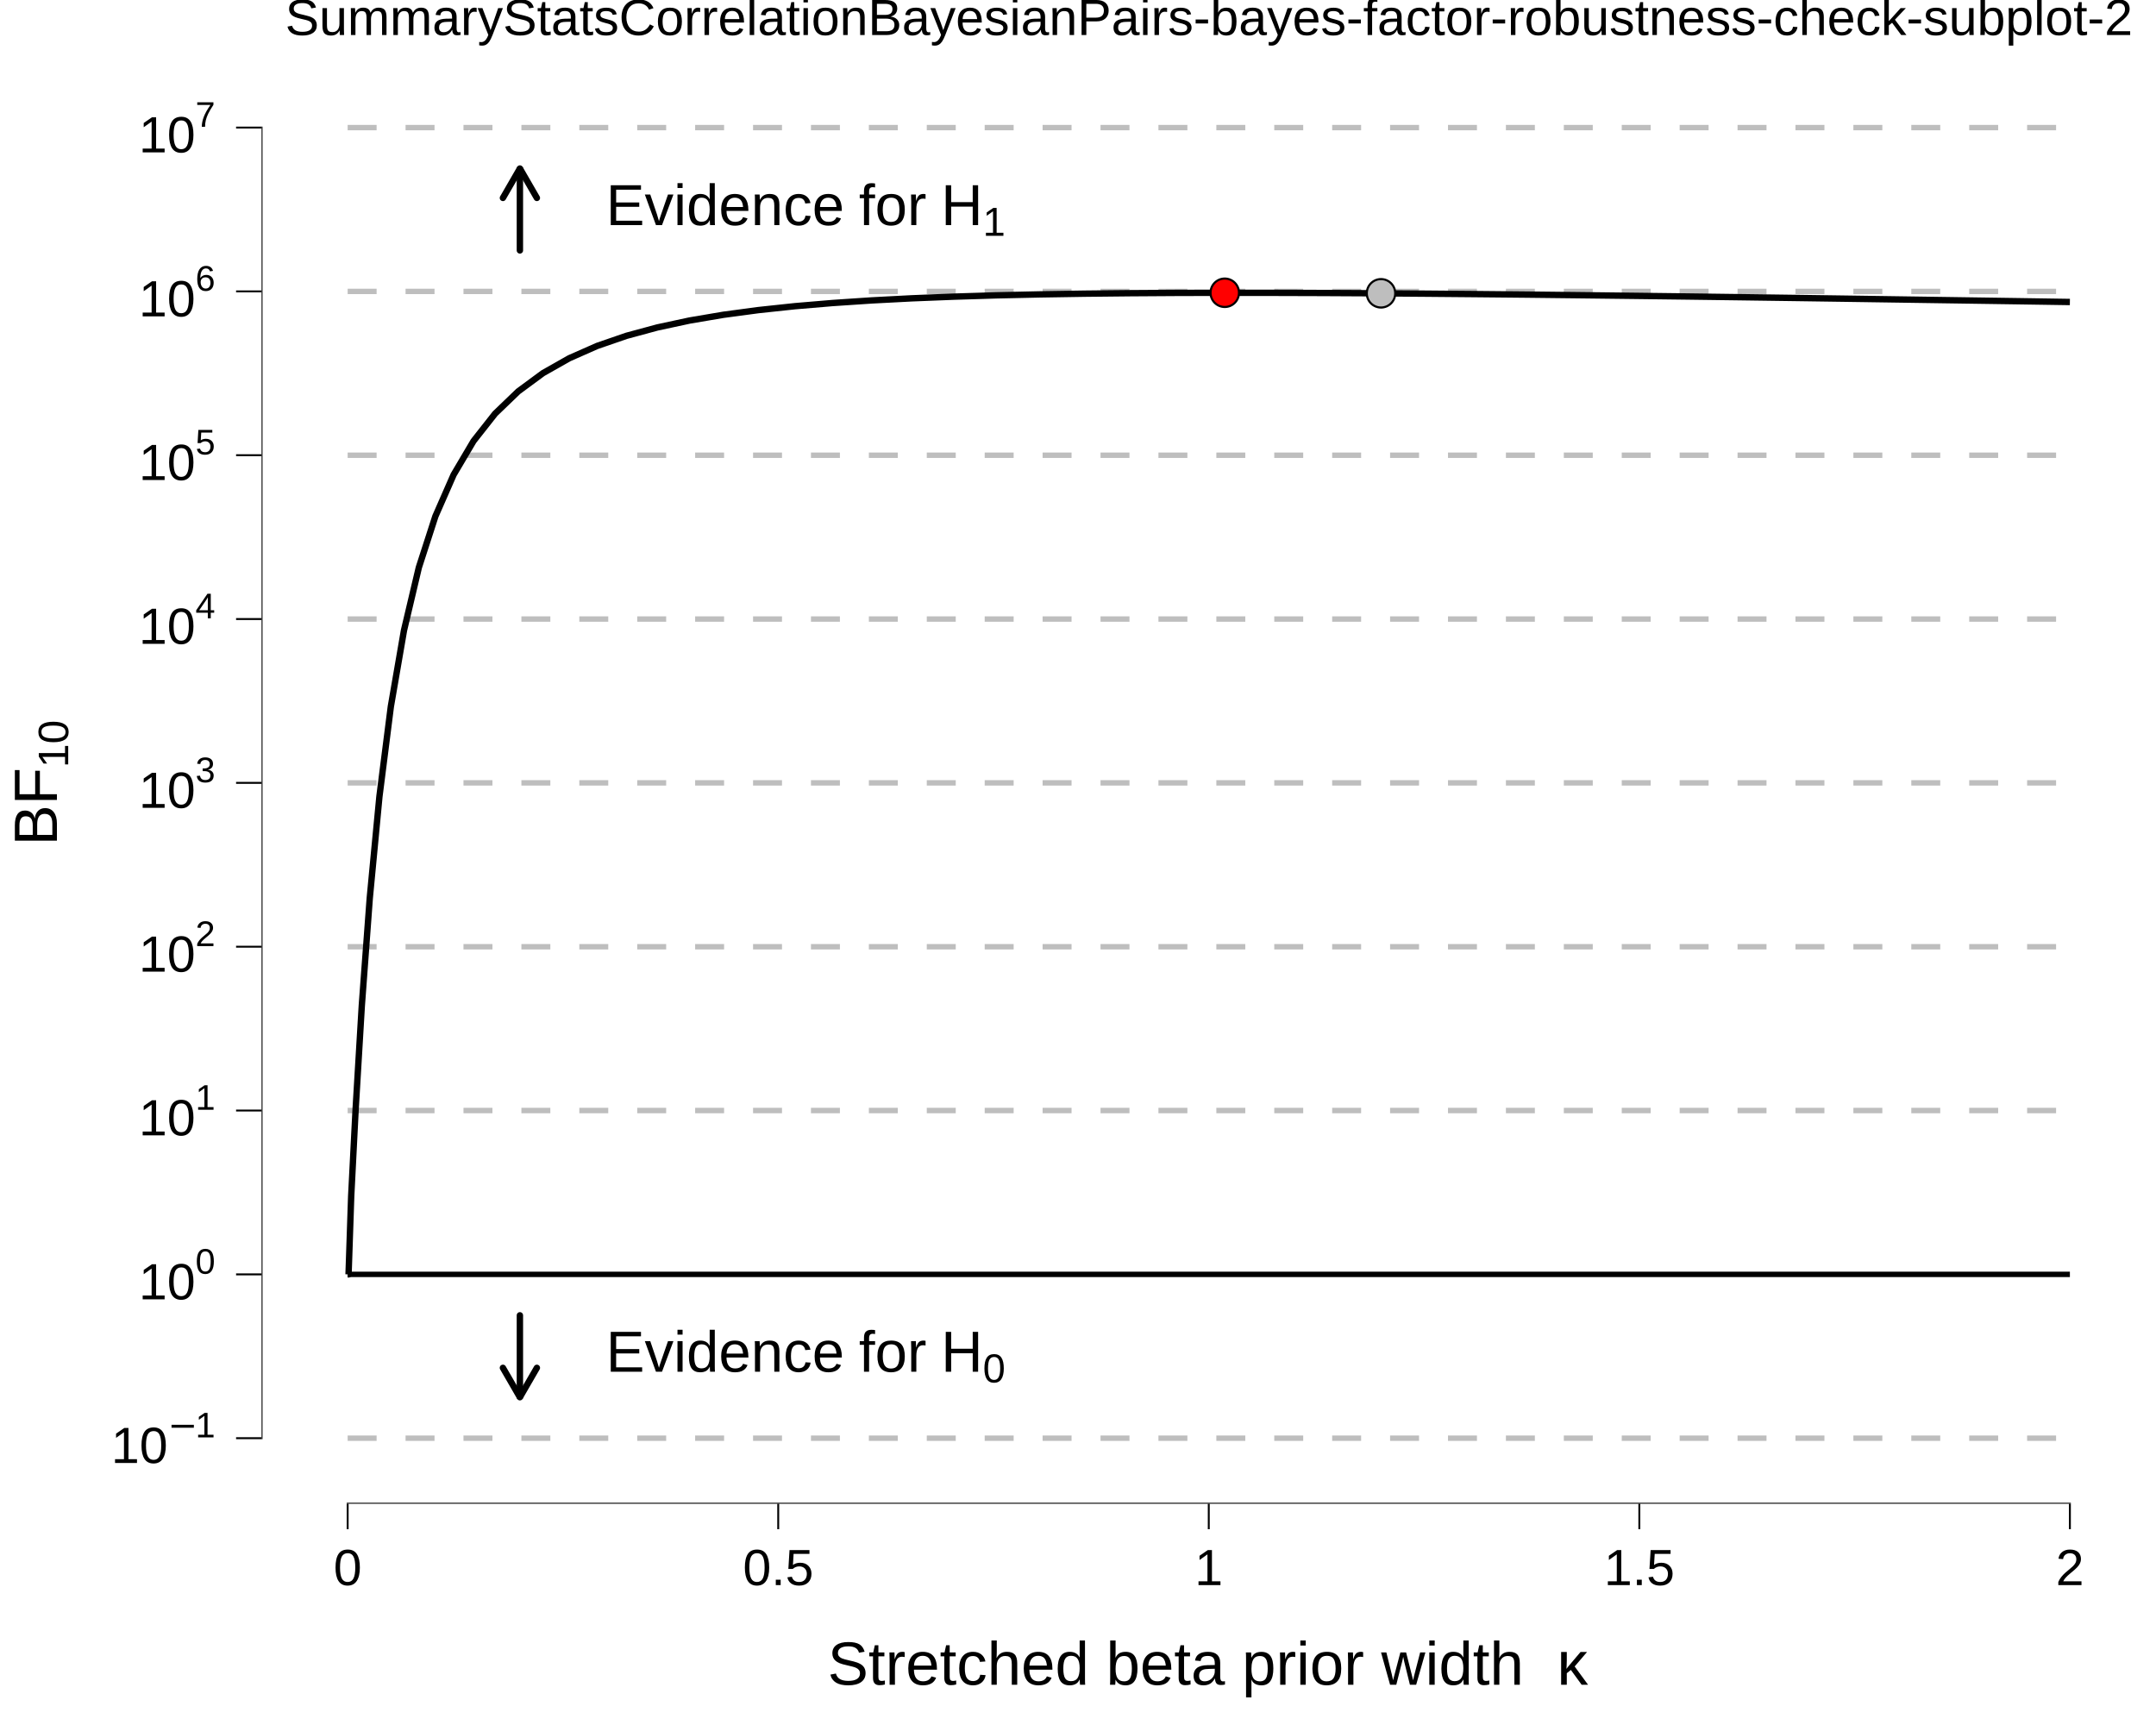
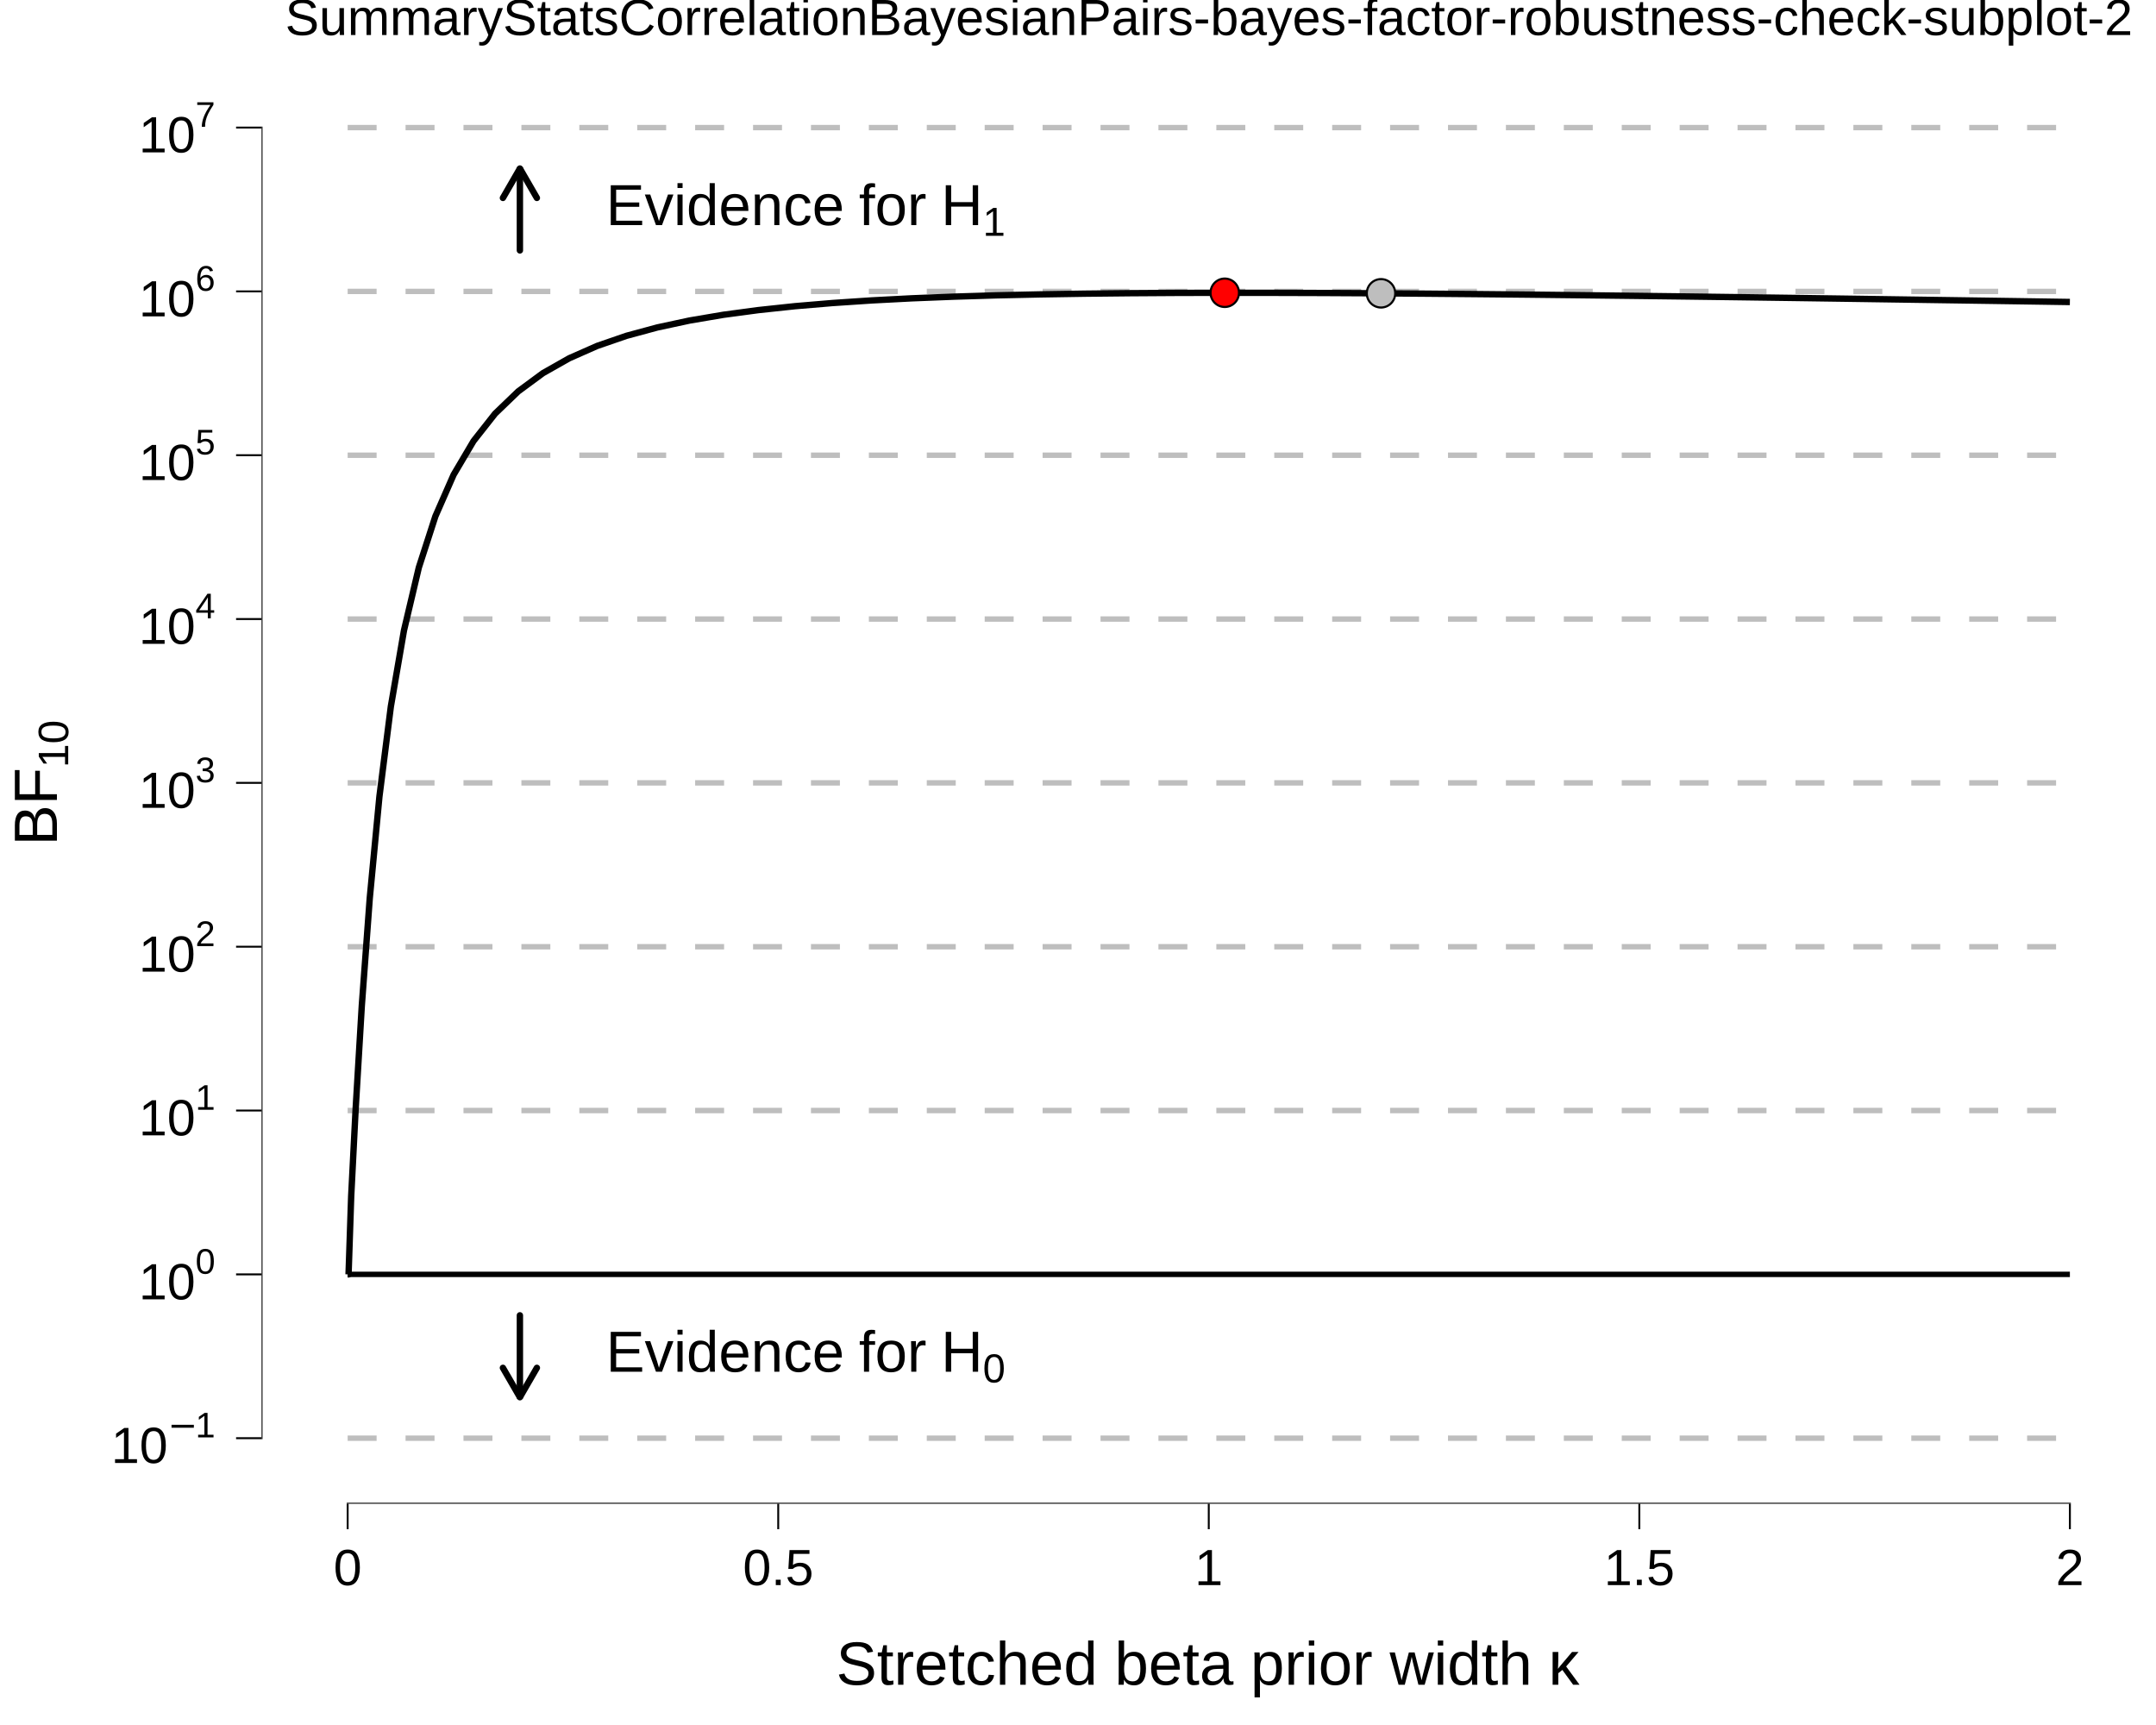
<svg xmlns="http://www.w3.org/2000/svg" viewBox="0 0 720.00 576.00">
  <defs>
    <style type="text/css">
    line, polyline, polygon, path, rect, circle {
      fill: none;
      stroke: #000000;
      stroke-linecap: round;
      stroke-linejoin: round;
      stroke-miterlimit: 10.00;
    }
  </style>
  </defs>
  <rect width="100%" height="100%" style="stroke: none; fill: #FFFFFF;" />
  <rect x="0.00" y="0.00" width="720.00" height="576.00" style="stroke-width: 10.67; stroke: none;" />
  <defs>
    <clipPath id="cpODcuMzV8NzIwLjAwfDUwMi4xMXwyMC43MQ==">
      <rect x="87.35" y="20.71" width="632.65" height="481.40" />
    </clipPath>
  </defs>
  <rect x="87.35" y="20.71" width="632.65" height="481.40" style="stroke-width: 10.67; stroke: none;" clip-path="url(#cpODcuMzV8NzIwLjAwfDUwMi4xMXwyMC43MQ==)" />
  <polyline points="87.35,452.88 720.00,452.88 " style="stroke-width: 0.00; stroke: none; stroke-linecap: butt;" clip-path="url(#cpODcuMzV8NzIwLjAwfDUwMi4xMXwyMC43MQ==)" />
  <polyline points="87.35,398.17 720.00,398.17 " style="stroke-width: 0.00; stroke: none; stroke-linecap: butt;" clip-path="url(#cpODcuMzV8NzIwLjAwfDUwMi4xMXwyMC43MQ==)" />
  <polyline points="87.35,343.47 720.00,343.47 " style="stroke-width: 0.00; stroke: none; stroke-linecap: butt;" clip-path="url(#cpODcuMzV8NzIwLjAwfDUwMi4xMXwyMC43MQ==)" />
  <polyline points="87.35,288.77 720.00,288.77 " style="stroke-width: 0.00; stroke: none; stroke-linecap: butt;" clip-path="url(#cpODcuMzV8NzIwLjAwfDUwMi4xMXwyMC43MQ==)" />
  <polyline points="87.35,234.06 720.00,234.06 " style="stroke-width: 0.00; stroke: none; stroke-linecap: butt;" clip-path="url(#cpODcuMzV8NzIwLjAwfDUwMi4xMXwyMC43MQ==)" />
  <polyline points="87.35,179.36 720.00,179.36 " style="stroke-width: 0.00; stroke: none; stroke-linecap: butt;" clip-path="url(#cpODcuMzV8NzIwLjAwfDUwMi4xMXwyMC43MQ==)" />
  <polyline points="87.35,124.65 720.00,124.65 " style="stroke-width: 0.00; stroke: none; stroke-linecap: butt;" clip-path="url(#cpODcuMzV8NzIwLjAwfDUwMi4xMXwyMC43MQ==)" />
  <polyline points="87.35,69.95 720.00,69.95 " style="stroke-width: 0.00; stroke: none; stroke-linecap: butt;" clip-path="url(#cpODcuMzV8NzIwLjAwfDUwMi4xMXwyMC43MQ==)" />
  <polyline points="188.00,502.11 188.00,20.71 " style="stroke-width: 0.00; stroke: none; stroke-linecap: butt;" clip-path="url(#cpODcuMzV8NzIwLjAwfDUwMi4xMXwyMC43MQ==)" />
  <polyline points="331.78,502.11 331.78,20.71 " style="stroke-width: 0.00; stroke: none; stroke-linecap: butt;" clip-path="url(#cpODcuMzV8NzIwLjAwfDUwMi4xMXwyMC43MQ==)" />
  <polyline points="475.57,502.11 475.57,20.71 " style="stroke-width: 0.00; stroke: none; stroke-linecap: butt;" clip-path="url(#cpODcuMzV8NzIwLjAwfDUwMi4xMXwyMC43MQ==)" />
  <polyline points="619.35,502.11 619.35,20.71 " style="stroke-width: 0.00; stroke: none; stroke-linecap: butt;" clip-path="url(#cpODcuMzV8NzIwLjAwfDUwMi4xMXwyMC43MQ==)" />
  <polyline points="87.35,480.23 720.00,480.23 " style="stroke-width: 0.00; stroke: none; stroke-linecap: butt;" clip-path="url(#cpODcuMzV8NzIwLjAwfDUwMi4xMXwyMC43MQ==)" />
  <polyline points="87.35,425.53 720.00,425.53 " style="stroke-width: 0.00; stroke: none; stroke-linecap: butt;" clip-path="url(#cpODcuMzV8NzIwLjAwfDUwMi4xMXwyMC43MQ==)" />
  <polyline points="87.35,370.82 720.00,370.82 " style="stroke-width: 0.00; stroke: none; stroke-linecap: butt;" clip-path="url(#cpODcuMzV8NzIwLjAwfDUwMi4xMXwyMC43MQ==)" />
  <polyline points="87.35,316.12 720.00,316.12 " style="stroke-width: 0.00; stroke: none; stroke-linecap: butt;" clip-path="url(#cpODcuMzV8NzIwLjAwfDUwMi4xMXwyMC43MQ==)" />
  <polyline points="87.35,261.41 720.00,261.41 " style="stroke-width: 0.00; stroke: none; stroke-linecap: butt;" clip-path="url(#cpODcuMzV8NzIwLjAwfDUwMi4xMXwyMC43MQ==)" />
  <polyline points="87.35,206.71 720.00,206.71 " style="stroke-width: 0.00; stroke: none; stroke-linecap: butt;" clip-path="url(#cpODcuMzV8NzIwLjAwfDUwMi4xMXwyMC43MQ==)" />
  <polyline points="87.35,152.00 720.00,152.00 " style="stroke-width: 0.00; stroke: none; stroke-linecap: butt;" clip-path="url(#cpODcuMzV8NzIwLjAwfDUwMi4xMXwyMC43MQ==)" />
  <polyline points="87.35,97.30 720.00,97.30 " style="stroke-width: 0.00; stroke: none; stroke-linecap: butt;" clip-path="url(#cpODcuMzV8NzIwLjAwfDUwMi4xMXwyMC43MQ==)" />
  <polyline points="87.35,42.60 720.00,42.60 " style="stroke-width: 0.00; stroke: none; stroke-linecap: butt;" clip-path="url(#cpODcuMzV8NzIwLjAwfDUwMi4xMXwyMC43MQ==)" />
  <polyline points="116.10,502.11 116.10,20.71 " style="stroke-width: 0.00; stroke: none; stroke-linecap: butt;" clip-path="url(#cpODcuMzV8NzIwLjAwfDUwMi4xMXwyMC43MQ==)" />
  <polyline points="259.89,502.11 259.89,20.71 " style="stroke-width: 0.00; stroke: none; stroke-linecap: butt;" clip-path="url(#cpODcuMzV8NzIwLjAwfDUwMi4xMXwyMC43MQ==)" />
  <polyline points="403.67,502.11 403.67,20.71 " style="stroke-width: 0.00; stroke: none; stroke-linecap: butt;" clip-path="url(#cpODcuMzV8NzIwLjAwfDUwMi4xMXwyMC43MQ==)" />
  <polyline points="547.46,502.11 547.46,20.71 " style="stroke-width: 0.00; stroke: none; stroke-linecap: butt;" clip-path="url(#cpODcuMzV8NzIwLjAwfDUwMi4xMXwyMC43MQ==)" />
  <polyline points="691.24,502.11 691.24,20.71 " style="stroke-width: 0.00; stroke: none; stroke-linecap: butt;" clip-path="url(#cpODcuMzV8NzIwLjAwfDUwMi4xMXwyMC43MQ==)" />
  <line x1="116.10" y1="480.23" x2="691.24" y2="480.23" style="stroke-width: 1.81; stroke: #BEBEBE; stroke-dasharray: 9.67,9.67; stroke-linecap: butt;" clip-path="url(#cpODcuMzV8NzIwLjAwfDUwMi4xMXwyMC43MQ==)" />
  <line x1="116.10" y1="425.53" x2="691.24" y2="425.53" style="stroke-width: 1.81; stroke-linecap: butt;" clip-path="url(#cpODcuMzV8NzIwLjAwfDUwMi4xMXwyMC43MQ==)" />
  <line x1="116.10" y1="370.82" x2="691.24" y2="370.82" style="stroke-width: 1.81; stroke: #BEBEBE; stroke-dasharray: 9.67,9.67; stroke-linecap: butt;" clip-path="url(#cpODcuMzV8NzIwLjAwfDUwMi4xMXwyMC43MQ==)" />
  <line x1="116.10" y1="316.12" x2="691.24" y2="316.12" style="stroke-width: 1.81; stroke: #BEBEBE; stroke-dasharray: 9.67,9.67; stroke-linecap: butt;" clip-path="url(#cpODcuMzV8NzIwLjAwfDUwMi4xMXwyMC43MQ==)" />
  <line x1="116.10" y1="261.41" x2="691.24" y2="261.41" style="stroke-width: 1.81; stroke: #BEBEBE; stroke-dasharray: 9.67,9.67; stroke-linecap: butt;" clip-path="url(#cpODcuMzV8NzIwLjAwfDUwMi4xMXwyMC43MQ==)" />
  <line x1="116.10" y1="206.71" x2="691.24" y2="206.71" style="stroke-width: 1.81; stroke: #BEBEBE; stroke-dasharray: 9.67,9.67; stroke-linecap: butt;" clip-path="url(#cpODcuMzV8NzIwLjAwfDUwMi4xMXwyMC43MQ==)" />
  <line x1="116.10" y1="152.00" x2="691.24" y2="152.00" style="stroke-width: 1.81; stroke: #BEBEBE; stroke-dasharray: 9.67,9.67; stroke-linecap: butt;" clip-path="url(#cpODcuMzV8NzIwLjAwfDUwMi4xMXwyMC43MQ==)" />
  <line x1="116.10" y1="97.30" x2="691.24" y2="97.30" style="stroke-width: 1.81; stroke: #BEBEBE; stroke-dasharray: 9.67,9.67; stroke-linecap: butt;" clip-path="url(#cpODcuMzV8NzIwLjAwfDUwMi4xMXwyMC43MQ==)" />
  <line x1="116.10" y1="42.60" x2="691.24" y2="42.60" style="stroke-width: 1.81; stroke: #BEBEBE; stroke-dasharray: 9.67,9.67; stroke-linecap: butt;" clip-path="url(#cpODcuMzV8NzIwLjAwfDUwMi4xMXwyMC43MQ==)" />
  <polyline points="116.13,425.53 116.40,425.53 117.28,399.41 118.76,370.44 120.82,335.88 123.48,299.93 126.71,265.96 130.52,235.93 134.91,210.50 139.87,189.50 145.40,172.39 151.49,158.51 158.14,147.26 165.33,138.13 173.06,130.69 181.32,124.60 190.11,119.62 199.42,115.51 209.22,112.13 219.53,109.34 230.32,107.02 241.58,105.11 253.30,103.54 265.48,102.24 278.09,101.18 291.13,100.31 304.58,99.61 318.42,99.06 332.65,98.62 347.25,98.30 362.20,98.06 377.48,97.90 393.09,97.80 409.01,97.76 425.22,97.78 441.70,97.83 458.44,97.92 475.41,98.05 492.61,98.20 510.01,98.37 527.60,98.57 545.36,98.78 563.26,99.00 581.30,99.24 599.45,99.49 617.70,99.75 636.02,100.02 654.39,100.29 672.81,100.56 691.24,100.84 " style="stroke-width: 2.13; stroke-linecap: butt;" clip-path="url(#cpODcuMzV8NzIwLjAwfDUwMi4xMXwyMC43MQ==)" />
  <circle cx="409.01" cy="97.76" r="3.56pt" style="stroke-width: 0.71; fill: #FF0000;" clip-path="url(#cpODcuMzV8NzIwLjAwfDUwMi4xMXwyMC43MQ==)" />
  <circle cx="461.19" cy="97.94" r="3.56pt" style="stroke-width: 0.71; fill: #BEBEBE;" clip-path="url(#cpODcuMzV8NzIwLjAwfDUwMi4xMXwyMC43MQ==)" />
  <line x1="173.62" y1="439.20" x2="173.62" y2="466.55" style="stroke-width: 2.13; stroke-linejoin: bevel;" clip-path="url(#cpODcuMzV8NzIwLjAwfDUwMi4xMXwyMC43MQ==)" />
  <polyline points="167.95,456.74 173.62,466.55 179.29,456.74 " style="stroke-width: 2.13; stroke-linejoin: bevel;" clip-path="url(#cpODcuMzV8NzIwLjAwfDUwMi4xMXwyMC43MQ==)" />
  <line x1="173.62" y1="83.62" x2="173.62" y2="56.27" style="stroke-width: 2.13; stroke-linejoin: bevel;" clip-path="url(#cpODcuMzV8NzIwLjAwfDUwMi4xMXwyMC43MQ==)" />
  <polyline points="179.29,66.09 173.62,56.27 167.95,66.09 " style="stroke-width: 2.13; stroke-linejoin: bevel;" clip-path="url(#cpODcuMzV8NzIwLjAwfDUwMi4xMXwyMC43MQ==)" />
  <g clip-path="url(#cpODcuMzV8NzIwLjAwfDUwMi4xMXwyMC43MQ==)">
    <text x="202.37" y="458.04" style="font-size: 19.35px; font-family: Liberation Sans;" textLength="12.91px" lengthAdjust="spacingAndGlyphs">E</text>
  </g>
  <g clip-path="url(#cpODcuMzV8NzIwLjAwfDUwMi4xMXwyMC43MQ==)">
    <text x="215.28" y="458.04" style="font-size: 19.35px; font-family: Liberation Sans;" textLength="9.67px" lengthAdjust="spacingAndGlyphs">v</text>
  </g>
  <g clip-path="url(#cpODcuMzV8NzIwLjAwfDUwMi4xMXwyMC43MQ==)">
    <text x="224.95" y="458.04" style="font-size: 19.35px; font-family: Liberation Sans;" textLength="4.30px" lengthAdjust="spacingAndGlyphs">i</text>
  </g>
  <g clip-path="url(#cpODcuMzV8NzIwLjAwfDUwMi4xMXwyMC43MQ==)">
    <text x="229.25" y="458.04" style="font-size: 19.35px; font-family: Liberation Sans;" textLength="10.77px" lengthAdjust="spacingAndGlyphs">d</text>
  </g>
  <g clip-path="url(#cpODcuMzV8NzIwLjAwfDUwMi4xMXwyMC43MQ==)">
    <text x="240.01" y="458.04" style="font-size: 19.35px; font-family: Liberation Sans;" textLength="10.77px" lengthAdjust="spacingAndGlyphs">e</text>
  </g>
  <g clip-path="url(#cpODcuMzV8NzIwLjAwfDUwMi4xMXwyMC43MQ==)">
    <text x="250.78" y="458.04" style="font-size: 19.35px; font-family: Liberation Sans;" textLength="10.77px" lengthAdjust="spacingAndGlyphs">n</text>
  </g>
  <g clip-path="url(#cpODcuMzV8NzIwLjAwfDUwMi4xMXwyMC43MQ==)">
    <text x="261.55" y="458.04" style="font-size: 19.35px; font-family: Liberation Sans;" textLength="9.67px" lengthAdjust="spacingAndGlyphs">c</text>
  </g>
  <g clip-path="url(#cpODcuMzV8NzIwLjAwfDUwMi4xMXwyMC43MQ==)">
    <text x="271.22" y="458.04" style="font-size: 19.35px; font-family: Liberation Sans;" textLength="10.77px" lengthAdjust="spacingAndGlyphs">e</text>
  </g>
  <g clip-path="url(#cpODcuMzV8NzIwLjAwfDUwMi4xMXwyMC43MQ==)">
    <text x="281.98" y="458.04" style="font-size: 19.35px; font-family: Symbola;" textLength="4.84px" lengthAdjust="spacingAndGlyphs"> </text>
  </g>
  <g clip-path="url(#cpODcuMzV8NzIwLjAwfDUwMi4xMXwyMC43MQ==)">
    <text x="286.83" y="458.04" style="font-size: 19.35px; font-family: Liberation Sans;" textLength="22.58px" lengthAdjust="spacingAndGlyphs">for</text>
  </g>
  <g clip-path="url(#cpODcuMzV8NzIwLjAwfDUwMi4xMXwyMC43MQ==)">
    <text x="309.41" y="458.04" style="font-size: 19.35px; font-family: Symbola;" textLength="4.84px" lengthAdjust="spacingAndGlyphs"> </text>
  </g>
  <g clip-path="url(#cpODcuMzV8NzIwLjAwfDUwMi4xMXwyMC43MQ==)">
    <text x="314.25" y="458.04" style="font-size: 19.35px; font-family: Liberation Sans;" textLength="13.97px" lengthAdjust="spacingAndGlyphs">H</text>
  </g>
  <g clip-path="url(#cpODcuMzV8NzIwLjAwfDUwMi4xMXwyMC43MQ==)">
    <text x="328.22" y="461.61" style="font-size: 13.54px; font-family: Liberation Sans;" textLength="7.53px" lengthAdjust="spacingAndGlyphs">0</text>
  </g>
  <g clip-path="url(#cpODcuMzV8NzIwLjAwfDUwMi4xMXwyMC43MQ==)">
    <text x="202.37" y="75.17" style="font-size: 19.35px; font-family: Liberation Sans;" textLength="12.91px" lengthAdjust="spacingAndGlyphs">E</text>
  </g>
  <g clip-path="url(#cpODcuMzV8NzIwLjAwfDUwMi4xMXwyMC43MQ==)">
    <text x="215.28" y="75.17" style="font-size: 19.35px; font-family: Liberation Sans;" textLength="9.67px" lengthAdjust="spacingAndGlyphs">v</text>
  </g>
  <g clip-path="url(#cpODcuMzV8NzIwLjAwfDUwMi4xMXwyMC43MQ==)">
    <text x="224.95" y="75.17" style="font-size: 19.35px; font-family: Liberation Sans;" textLength="4.30px" lengthAdjust="spacingAndGlyphs">i</text>
  </g>
  <g clip-path="url(#cpODcuMzV8NzIwLjAwfDUwMi4xMXwyMC43MQ==)">
    <text x="229.25" y="75.17" style="font-size: 19.35px; font-family: Liberation Sans;" textLength="10.77px" lengthAdjust="spacingAndGlyphs">d</text>
  </g>
  <g clip-path="url(#cpODcuMzV8NzIwLjAwfDUwMi4xMXwyMC43MQ==)">
    <text x="240.01" y="75.17" style="font-size: 19.35px; font-family: Liberation Sans;" textLength="10.77px" lengthAdjust="spacingAndGlyphs">e</text>
  </g>
  <g clip-path="url(#cpODcuMzV8NzIwLjAwfDUwMi4xMXwyMC43MQ==)">
    <text x="250.78" y="75.17" style="font-size: 19.35px; font-family: Liberation Sans;" textLength="10.77px" lengthAdjust="spacingAndGlyphs">n</text>
  </g>
  <g clip-path="url(#cpODcuMzV8NzIwLjAwfDUwMi4xMXwyMC43MQ==)">
    <text x="261.55" y="75.17" style="font-size: 19.35px; font-family: Liberation Sans;" textLength="9.67px" lengthAdjust="spacingAndGlyphs">c</text>
  </g>
  <g clip-path="url(#cpODcuMzV8NzIwLjAwfDUwMi4xMXwyMC43MQ==)">
    <text x="271.22" y="75.17" style="font-size: 19.35px; font-family: Liberation Sans;" textLength="10.77px" lengthAdjust="spacingAndGlyphs">e</text>
  </g>
  <g clip-path="url(#cpODcuMzV8NzIwLjAwfDUwMi4xMXwyMC43MQ==)">
    <text x="281.98" y="75.17" style="font-size: 19.35px; font-family: Symbola;" textLength="4.84px" lengthAdjust="spacingAndGlyphs"> </text>
  </g>
  <g clip-path="url(#cpODcuMzV8NzIwLjAwfDUwMi4xMXwyMC43MQ==)">
    <text x="286.83" y="75.17" style="font-size: 19.35px; font-family: Liberation Sans;" textLength="22.58px" lengthAdjust="spacingAndGlyphs">for</text>
  </g>
  <g clip-path="url(#cpODcuMzV8NzIwLjAwfDUwMi4xMXwyMC43MQ==)">
    <text x="309.41" y="75.17" style="font-size: 19.35px; font-family: Symbola;" textLength="4.84px" lengthAdjust="spacingAndGlyphs"> </text>
  </g>
  <g clip-path="url(#cpODcuMzV8NzIwLjAwfDUwMi4xMXwyMC43MQ==)">
    <text x="314.25" y="75.17" style="font-size: 19.35px; font-family: Liberation Sans;" textLength="13.97px" lengthAdjust="spacingAndGlyphs">H</text>
  </g>
  <g clip-path="url(#cpODcuMzV8NzIwLjAwfDUwMi4xMXwyMC43MQ==)">
    <text x="328.22" y="78.74" style="font-size: 13.54px; font-family: Liberation Sans;" textLength="7.53px" lengthAdjust="spacingAndGlyphs">1</text>
  </g>
  <line x1="115.78" y1="502.11" x2="691.56" y2="502.11" style="stroke-width: 0.64; stroke-linecap: butt;" clip-path="url(#cpODcuMzV8NzIwLjAwfDUwMi4xMXwyMC43MQ==)" />
  <line x1="87.35" y1="480.55" x2="87.35" y2="42.28" style="stroke-width: 0.64; stroke-linecap: butt;" clip-path="url(#cpODcuMzV8NzIwLjAwfDUwMi4xMXwyMC43MQ==)" />
  <rect x="87.35" y="20.71" width="632.65" height="481.40" style="stroke-width: 0.00; stroke: none;" clip-path="url(#cpODcuMzV8NzIwLjAwfDUwMi4xMXwyMC43MQ==)" />
  <defs>
    <clipPath id="cpMC4wMHw3MjAuMDB8NTc2LjAwfDAuMDA=">
      <rect x="0.00" y="0.00" width="720.00" height="576.00" />
    </clipPath>
  </defs>
  <polyline points="87.35,502.11 87.35,20.71 " style="stroke-width: 0.00; stroke: none; stroke-linecap: butt;" clip-path="url(#cpMC4wMHw3MjAuMDB8NTc2LjAwfDAuMDA=)" />
  <g clip-path="url(#cpMC4wMHw3MjAuMDB8NTc2LjAwfDAuMDA=)">
    <text x="37.12" y="488.51" style="font-size: 17.00px; font-family: Liberation Sans;" textLength="18.91px" lengthAdjust="spacingAndGlyphs">10</text>
  </g>
  <g clip-path="url(#cpMC4wMHw3MjAuMDB8NTc2LjAwfDAuMDA=)">
    <text x="56.02" y="479.97" style="font-size: 11.90px; font-family: Symbola;" textLength="9.23px" lengthAdjust="spacingAndGlyphs">−</text>
  </g>
  <g clip-path="url(#cpMC4wMHw3MjAuMDB8NTc2LjAwfDAuMDA=)">
    <text x="65.26" y="479.97" style="font-size: 11.90px; font-family: Liberation Sans;" textLength="6.61px" lengthAdjust="spacingAndGlyphs">1</text>
  </g>
  <g clip-path="url(#cpMC4wMHw3MjAuMDB8NTc2LjAwfDAuMDA=)">
    <text x="46.35" y="433.86" style="font-size: 17.00px; font-family: Liberation Sans;" textLength="18.91px" lengthAdjust="spacingAndGlyphs">10</text>
  </g>
  <g clip-path="url(#cpMC4wMHw3MjAuMDB8NTc2LjAwfDAuMDA=)">
    <text x="65.26" y="425.32" style="font-size: 11.90px; font-family: Liberation Sans;" textLength="6.61px" lengthAdjust="spacingAndGlyphs">0</text>
  </g>
  <g clip-path="url(#cpMC4wMHw3MjAuMDB8NTc2LjAwfDAuMDA=)">
    <text x="46.35" y="379.10" style="font-size: 17.00px; font-family: Liberation Sans;" textLength="18.91px" lengthAdjust="spacingAndGlyphs">10</text>
  </g>
  <g clip-path="url(#cpMC4wMHw3MjAuMDB8NTc2LjAwfDAuMDA=)">
    <text x="65.26" y="370.56" style="font-size: 11.90px; font-family: Liberation Sans;" textLength="6.61px" lengthAdjust="spacingAndGlyphs">1</text>
  </g>
  <g clip-path="url(#cpMC4wMHw3MjAuMDB8NTc2LjAwfDAuMDA=)">
    <text x="46.35" y="324.45" style="font-size: 17.00px; font-family: Liberation Sans;" textLength="18.91px" lengthAdjust="spacingAndGlyphs">10</text>
  </g>
  <g clip-path="url(#cpMC4wMHw3MjAuMDB8NTc2LjAwfDAuMDA=)">
    <text x="65.26" y="315.91" style="font-size: 11.90px; font-family: Liberation Sans;" textLength="6.61px" lengthAdjust="spacingAndGlyphs">2</text>
  </g>
  <g clip-path="url(#cpMC4wMHw3MjAuMDB8NTc2LjAwfDAuMDA=)">
    <text x="46.35" y="269.74" style="font-size: 17.00px; font-family: Liberation Sans;" textLength="18.91px" lengthAdjust="spacingAndGlyphs">10</text>
  </g>
  <g clip-path="url(#cpMC4wMHw3MjAuMDB8NTc2LjAwfDAuMDA=)">
    <text x="65.26" y="261.21" style="font-size: 11.90px; font-family: Liberation Sans;" textLength="6.61px" lengthAdjust="spacingAndGlyphs">3</text>
  </g>
  <g clip-path="url(#cpMC4wMHw3MjAuMDB8NTc2LjAwfDAuMDA=)">
    <text x="46.35" y="214.98" style="font-size: 17.00px; font-family: Liberation Sans;" textLength="18.91px" lengthAdjust="spacingAndGlyphs">10</text>
  </g>
  <g clip-path="url(#cpMC4wMHw3MjAuMDB8NTc2LjAwfDAuMDA=)">
    <text x="65.26" y="206.45" style="font-size: 11.90px; font-family: Liberation Sans;" textLength="6.61px" lengthAdjust="spacingAndGlyphs">4</text>
  </g>
  <g clip-path="url(#cpMC4wMHw3MjAuMDB8NTc2LjAwfDAuMDA=)">
    <text x="46.35" y="160.28" style="font-size: 17.00px; font-family: Liberation Sans;" textLength="18.91px" lengthAdjust="spacingAndGlyphs">10</text>
  </g>
  <g clip-path="url(#cpMC4wMHw3MjAuMDB8NTc2LjAwfDAuMDA=)">
    <text x="65.26" y="151.74" style="font-size: 11.90px; font-family: Liberation Sans;" textLength="6.61px" lengthAdjust="spacingAndGlyphs">5</text>
  </g>
  <g clip-path="url(#cpMC4wMHw3MjAuMDB8NTc2LjAwfDAuMDA=)">
    <text x="46.35" y="105.63" style="font-size: 17.00px; font-family: Liberation Sans;" textLength="18.91px" lengthAdjust="spacingAndGlyphs">10</text>
  </g>
  <g clip-path="url(#cpMC4wMHw3MjAuMDB8NTc2LjAwfDAuMDA=)">
    <text x="65.26" y="97.09" style="font-size: 11.90px; font-family: Liberation Sans;" textLength="6.61px" lengthAdjust="spacingAndGlyphs">6</text>
  </g>
  <g clip-path="url(#cpMC4wMHw3MjAuMDB8NTc2LjAwfDAuMDA=)">
    <text x="46.35" y="50.87" style="font-size: 17.00px; font-family: Liberation Sans;" textLength="18.91px" lengthAdjust="spacingAndGlyphs">10</text>
  </g>
  <g clip-path="url(#cpMC4wMHw3MjAuMDB8NTc2LjAwfDAuMDA=)">
    <text x="65.26" y="42.34" style="font-size: 11.90px; font-family: Liberation Sans;" textLength="6.61px" lengthAdjust="spacingAndGlyphs">7</text>
  </g>
  <polyline points="78.84,480.23 87.35,480.23 " style="stroke-width: 0.64; stroke-linecap: butt;" clip-path="url(#cpMC4wMHw3MjAuMDB8NTc2LjAwfDAuMDA=)" />
  <polyline points="78.84,425.53 87.35,425.53 " style="stroke-width: 0.64; stroke-linecap: butt;" clip-path="url(#cpMC4wMHw3MjAuMDB8NTc2LjAwfDAuMDA=)" />
  <polyline points="78.84,370.82 87.35,370.82 " style="stroke-width: 0.64; stroke-linecap: butt;" clip-path="url(#cpMC4wMHw3MjAuMDB8NTc2LjAwfDAuMDA=)" />
  <polyline points="78.84,316.12 87.35,316.12 " style="stroke-width: 0.64; stroke-linecap: butt;" clip-path="url(#cpMC4wMHw3MjAuMDB8NTc2LjAwfDAuMDA=)" />
  <polyline points="78.84,261.41 87.35,261.41 " style="stroke-width: 0.64; stroke-linecap: butt;" clip-path="url(#cpMC4wMHw3MjAuMDB8NTc2LjAwfDAuMDA=)" />
  <polyline points="78.84,206.71 87.35,206.71 " style="stroke-width: 0.64; stroke-linecap: butt;" clip-path="url(#cpMC4wMHw3MjAuMDB8NTc2LjAwfDAuMDA=)" />
  <polyline points="78.84,152.00 87.35,152.00 " style="stroke-width: 0.64; stroke-linecap: butt;" clip-path="url(#cpMC4wMHw3MjAuMDB8NTc2LjAwfDAuMDA=)" />
  <polyline points="78.84,97.30 87.35,97.30 " style="stroke-width: 0.64; stroke-linecap: butt;" clip-path="url(#cpMC4wMHw3MjAuMDB8NTc2LjAwfDAuMDA=)" />
  <polyline points="78.84,42.60 87.35,42.60 " style="stroke-width: 0.64; stroke-linecap: butt;" clip-path="url(#cpMC4wMHw3MjAuMDB8NTc2LjAwfDAuMDA=)" />
  <polyline points="87.35,502.11 720.00,502.11 " style="stroke-width: 0.00; stroke: none; stroke-linecap: butt;" clip-path="url(#cpMC4wMHw3MjAuMDB8NTc2LjAwfDAuMDA=)" />
  <polyline points="116.10,510.62 116.10,502.11 " style="stroke-width: 0.64; stroke-linecap: butt;" clip-path="url(#cpMC4wMHw3MjAuMDB8NTc2LjAwfDAuMDA=)" />
  <polyline points="259.89,510.62 259.89,502.11 " style="stroke-width: 0.64; stroke-linecap: butt;" clip-path="url(#cpMC4wMHw3MjAuMDB8NTc2LjAwfDAuMDA=)" />
  <polyline points="403.67,510.62 403.67,502.11 " style="stroke-width: 0.64; stroke-linecap: butt;" clip-path="url(#cpMC4wMHw3MjAuMDB8NTc2LjAwfDAuMDA=)" />
  <polyline points="547.46,510.62 547.46,502.11 " style="stroke-width: 0.64; stroke-linecap: butt;" clip-path="url(#cpMC4wMHw3MjAuMDB8NTc2LjAwfDAuMDA=)" />
  <polyline points="691.24,510.62 691.24,502.11 " style="stroke-width: 0.64; stroke-linecap: butt;" clip-path="url(#cpMC4wMHw3MjAuMDB8NTc2LjAwfDAuMDA=)" />
  <g clip-path="url(#cpMC4wMHw3MjAuMDB8NTc2LjAwfDAuMDA=)">
    <text x="111.38" y="529.29" style="font-size: 17.00px; font-family: Liberation Sans;" textLength="9.45px" lengthAdjust="spacingAndGlyphs">0</text>
  </g>
  <g clip-path="url(#cpMC4wMHw3MjAuMDB8NTc2LjAwfDAuMDA=)">
    <text x="248.08" y="529.29" style="font-size: 17.00px; font-family: Liberation Sans;" textLength="23.62px" lengthAdjust="spacingAndGlyphs">0.5</text>
  </g>
  <g clip-path="url(#cpMC4wMHw3MjAuMDB8NTc2LjAwfDAuMDA=)">
    <text x="398.95" y="529.29" style="font-size: 17.00px; font-family: Liberation Sans;" textLength="9.45px" lengthAdjust="spacingAndGlyphs">1</text>
  </g>
  <g clip-path="url(#cpMC4wMHw3MjAuMDB8NTc2LjAwfDAuMDA=)">
    <text x="535.65" y="529.29" style="font-size: 17.00px; font-family: Liberation Sans;" textLength="23.62px" lengthAdjust="spacingAndGlyphs">1.5</text>
  </g>
  <g clip-path="url(#cpMC4wMHw3MjAuMDB8NTc2LjAwfDAuMDA=)">
    <text x="686.52" y="529.29" style="font-size: 17.00px; font-family: Liberation Sans;" textLength="9.45px" lengthAdjust="spacingAndGlyphs">2</text>
  </g>
  <g clip-path="url(#cpMC4wMHw3MjAuMDB8NTc2LjAwfDAuMDA=)">
-     <text x="276.39" y="562.55" style="font-size: 20.40px; font-family: Liberation Sans;" textLength="238.12px" lengthAdjust="spacingAndGlyphs">Stretched beta prior width </text>
-   </g>
-   <g clip-path="url(#cpMC4wMHw3MjAuMDB8NTc2LjAwfDAuMDA=)">
-     <text x="514.52" y="562.55" style="font-size: 20.40px; font-family: Symbola;" textLength="5.09px" lengthAdjust="spacingAndGlyphs"> </text>
-   </g>
-   <g clip-path="url(#cpMC4wMHw3MjAuMDB8NTc2LjAwfDAuMDA=)">
-     <text x="519.61" y="562.55" style="font-size: 20.40px; font-family: Symbola;" textLength="11.34px" lengthAdjust="spacingAndGlyphs">κ</text>
+     <text x="279.23" y="562.55" style="font-size: 20.40px; font-family: Liberation Sans;" textLength="232.45px" lengthAdjust="spacingAndGlyphs">Stretched beta prior width</text>
+   </g>
+   <g clip-path="url(#cpMC4wMHw3MjAuMDB8NTc2LjAwfDAuMDA=)">
+     <text x="511.68" y="562.55" style="font-size: 20.40px; font-family: Symbola;" textLength="5.09px" lengthAdjust="spacingAndGlyphs"> </text>
+   </g>
+   <g clip-path="url(#cpMC4wMHw3MjAuMDB8NTc2LjAwfDAuMDA=)">
+     <text x="516.77" y="562.55" style="font-size: 20.40px; font-family: Symbola;" textLength="11.34px" lengthAdjust="spacingAndGlyphs">κ</text>
  </g>
  <g clip-path="url(#cpMC4wMHw3MjAuMDB8NTc2LjAwfDAuMDA=)">
    <text transform="translate(19.01,282.37) rotate(-90)" style="font-size: 20.40px; font-family: Liberation Sans;" textLength="13.59px" lengthAdjust="spacingAndGlyphs">B</text>
  </g>
  <g clip-path="url(#cpMC4wMHw3MjAuMDB8NTc2LjAwfDAuMDA=)">
    <text transform="translate(19.01,268.78) rotate(-90)" style="font-size: 20.40px; font-family: Liberation Sans;" textLength="12.45px" lengthAdjust="spacingAndGlyphs">F</text>
  </g>
  <g clip-path="url(#cpMC4wMHw3MjAuMDB8NTc2LjAwfDAuMDA=)">
    <text transform="translate(22.78,256.33) rotate(-90)" style="font-size: 14.28px; font-family: Liberation Sans;" textLength="7.94px" lengthAdjust="spacingAndGlyphs">1</text>
  </g>
  <g clip-path="url(#cpMC4wMHw3MjAuMDB8NTc2LjAwfDAuMDA=)">
    <text transform="translate(22.78,248.39) rotate(-90)" style="font-size: 14.28px; font-family: Liberation Sans;" textLength="7.94px" lengthAdjust="spacingAndGlyphs">0</text>
  </g>
  <g clip-path="url(#cpMC4wMHw3MjAuMDB8NTc2LjAwfDAuMDA=)">
    <text x="95.24" y="11.70" style="font-size: 17.00px; font-family: Liberation Sans;" textLength="616.88px" lengthAdjust="spacingAndGlyphs">SummaryStatsCorrelationBayesianPairs-bayes-factor-robustness-check-subplot-2</text>
  </g>
</svg>
